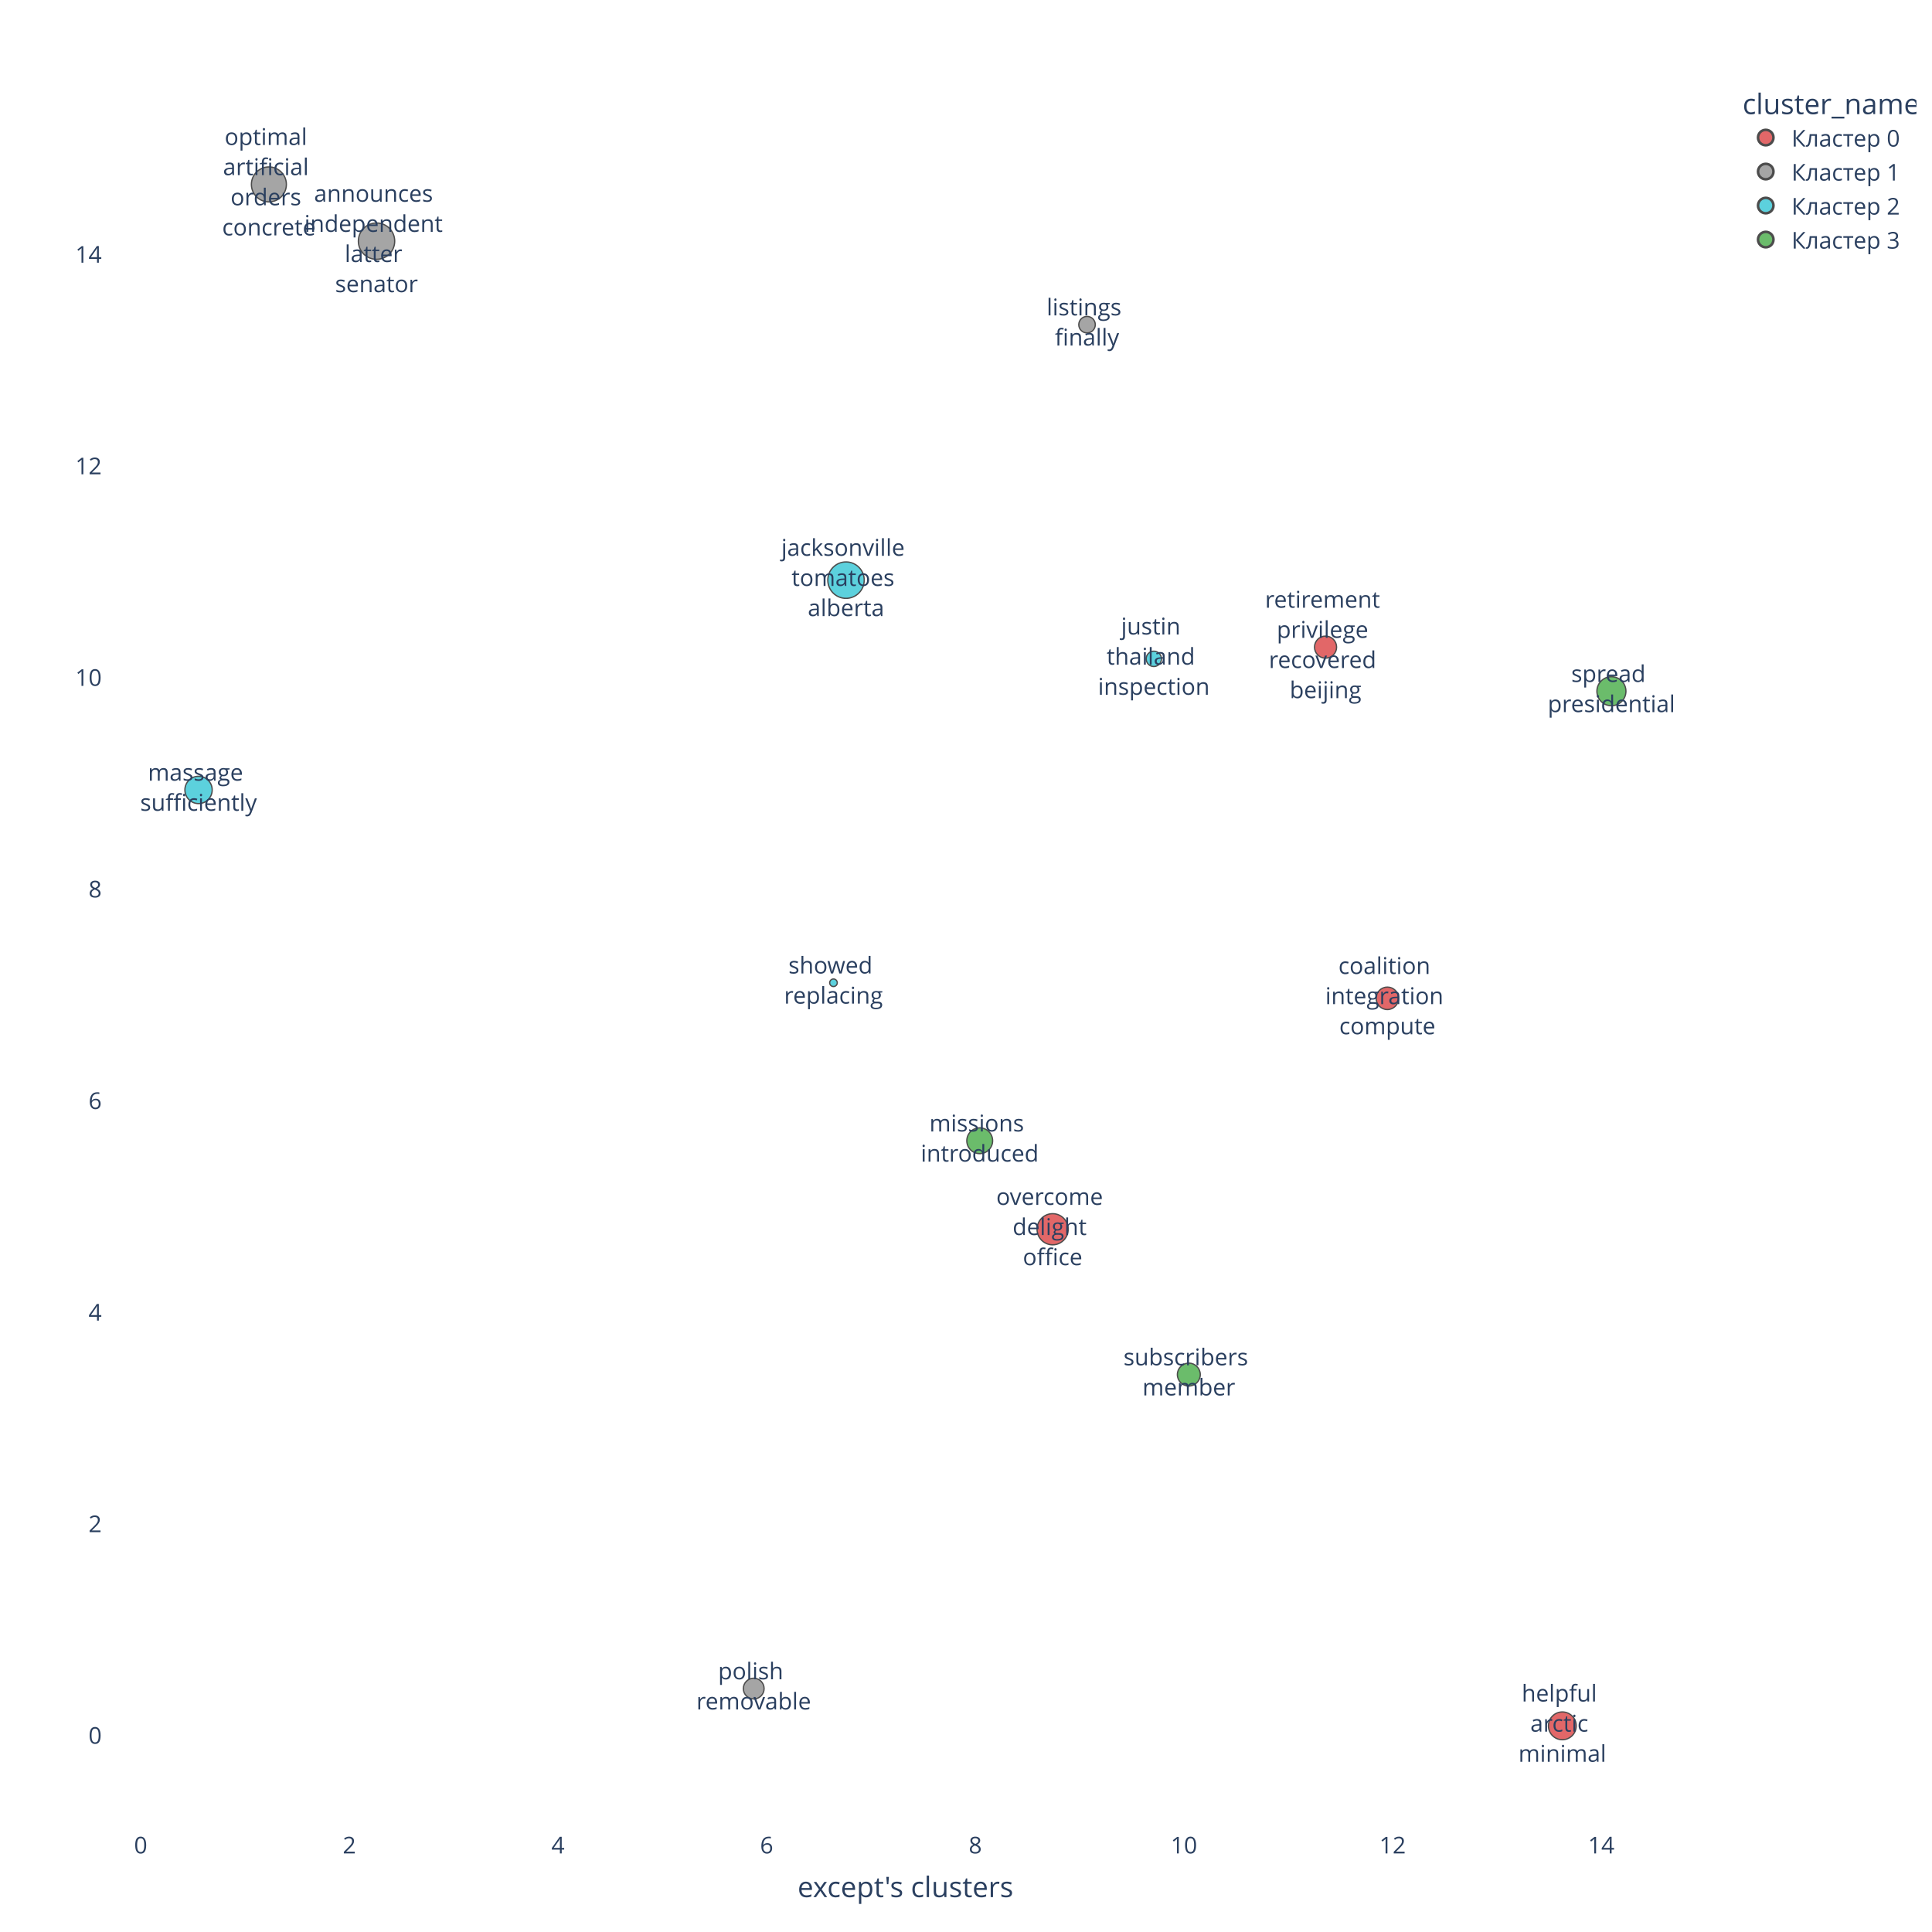
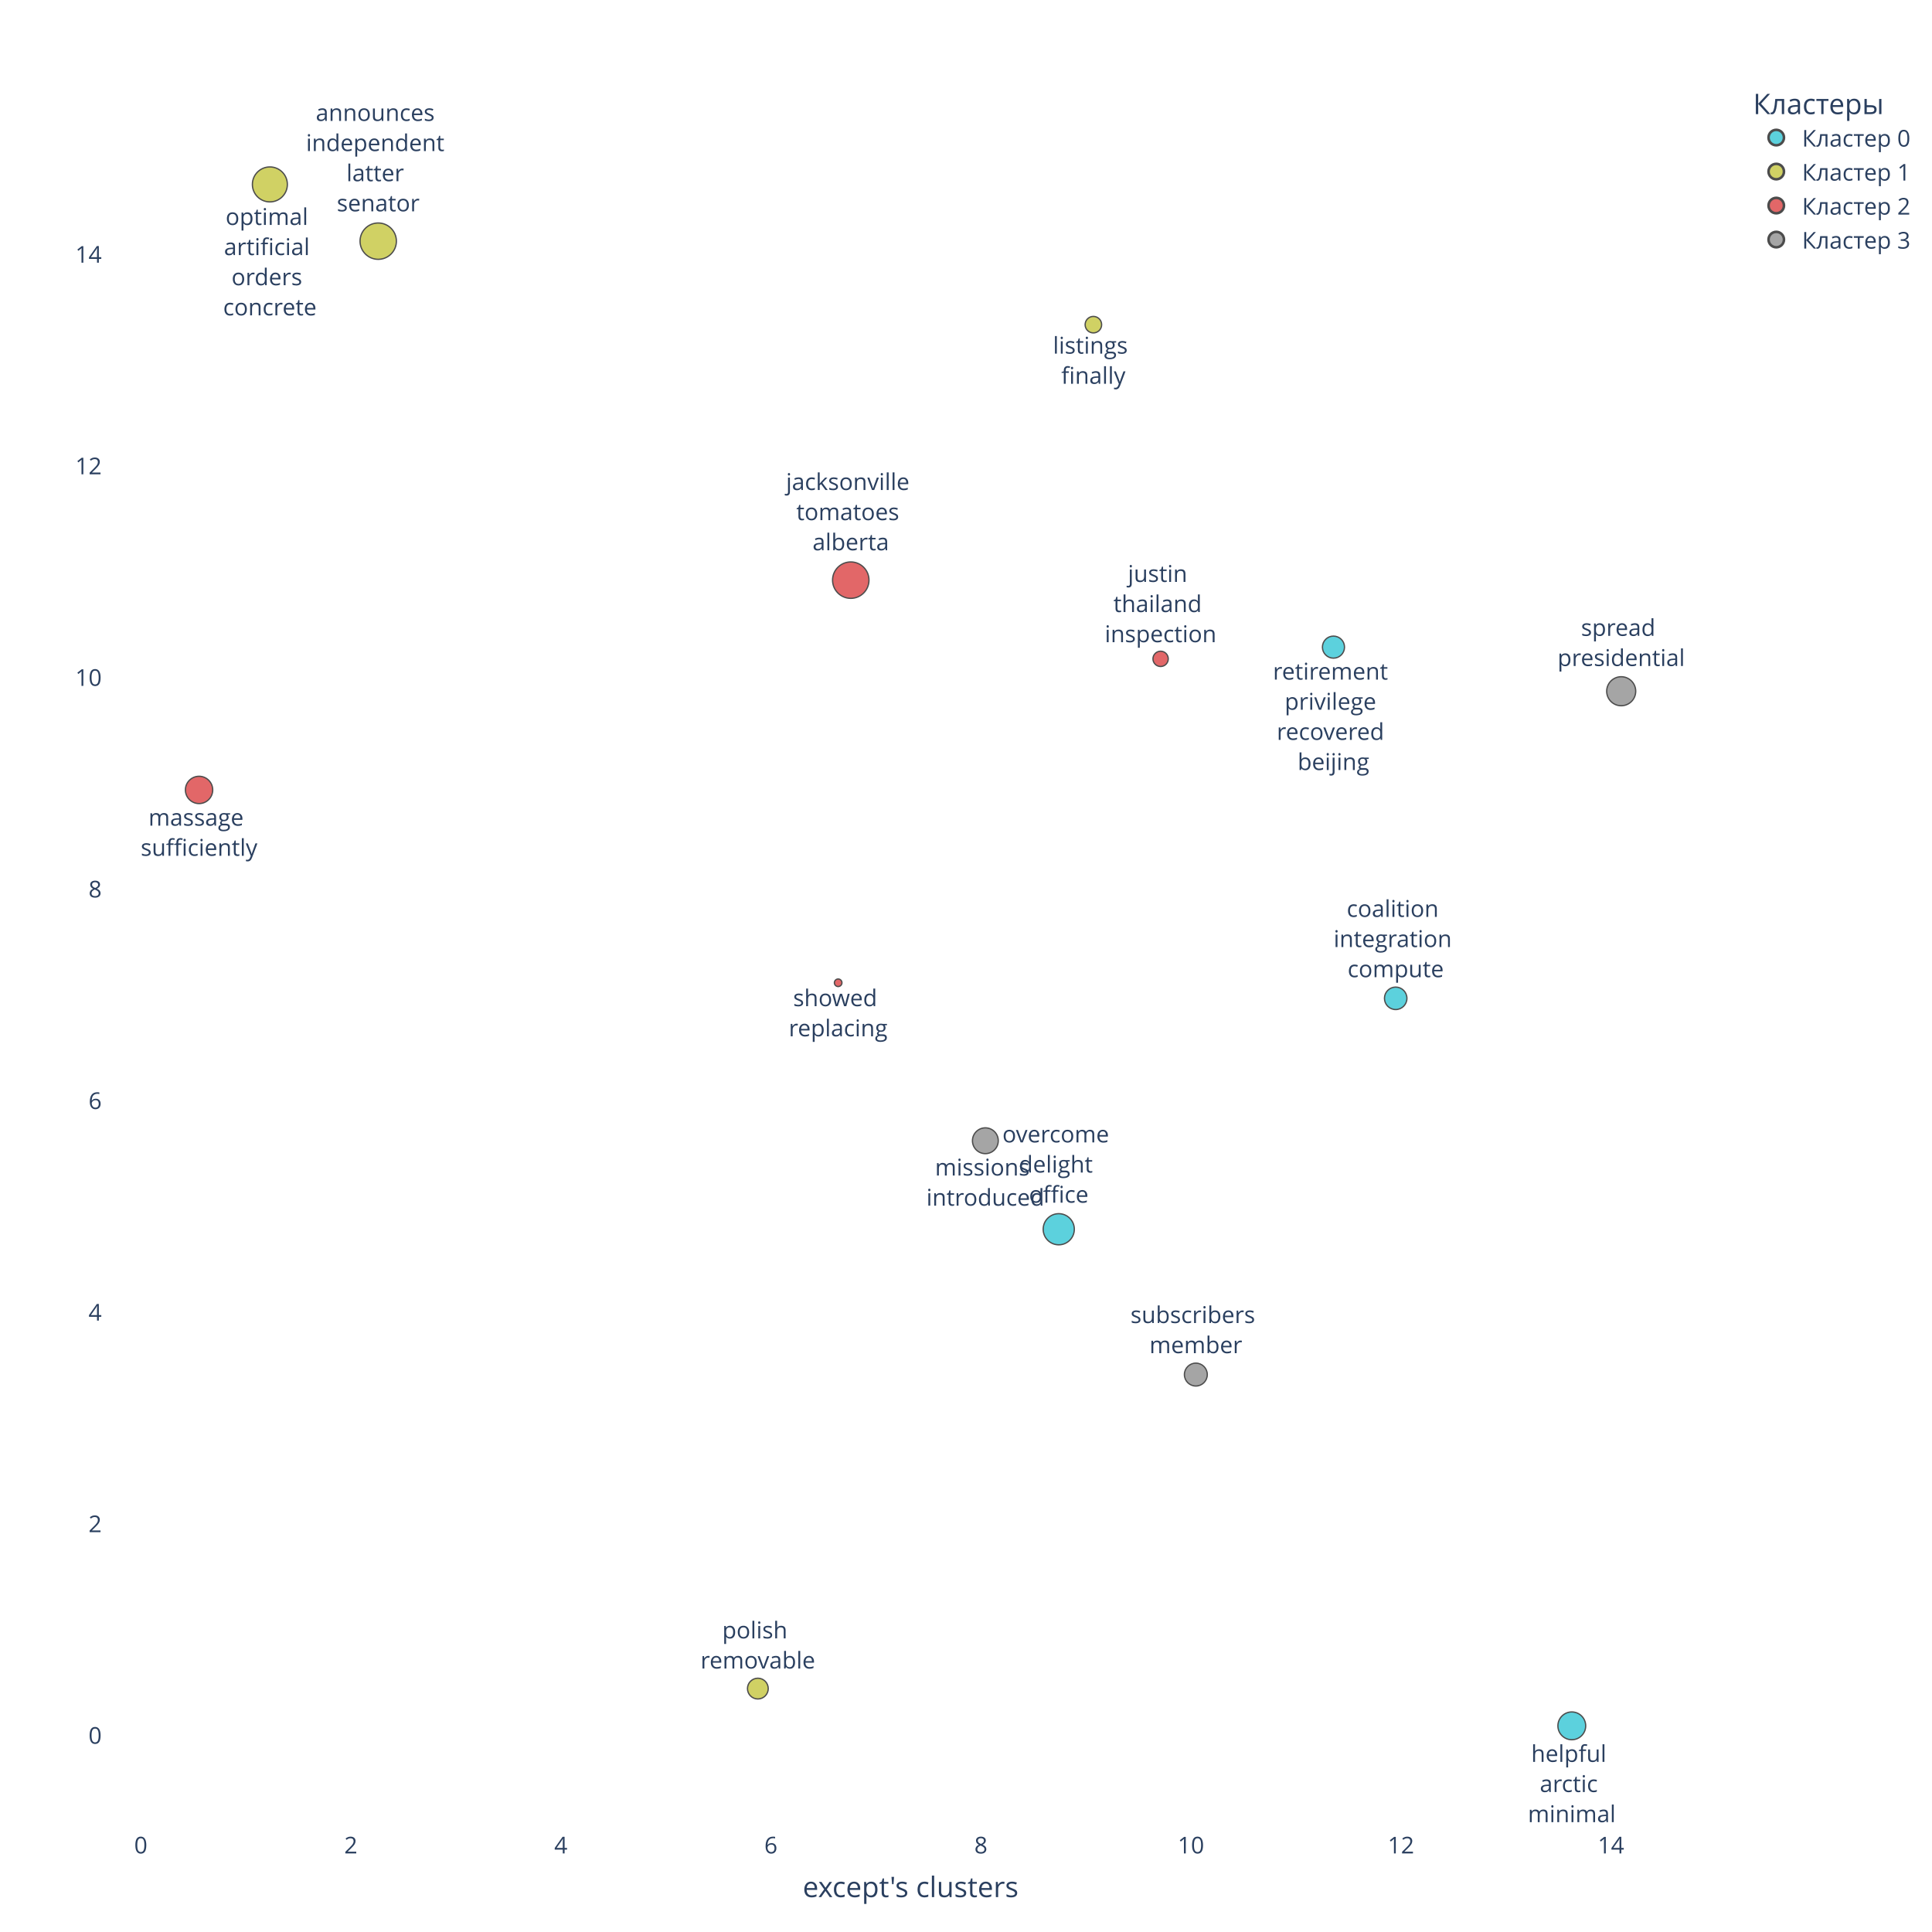
<svg xmlns="http://www.w3.org/2000/svg" class="main-svg" width="1500" height="1500" style="" viewBox="0 0 1500 1500">
  <rect x="0" y="0" width="1500" height="1500" style="fill: rgb(255, 255, 255); fill-opacity: 1;" />
-   <defs id="defs-ab2038">
+   <defs id="defs-b4ad5d">
    <g class="clips">
-       <clipPath id="clipab2038xyplot" class="plotclip">
-         <rect width="1246" height="1360" />
+       <clipPath id="clipb4ad5dxyplot" class="plotclip">
+         <rect width="1254" height="1360" />
      </clipPath>
-       <clipPath class="axesclip" id="clipab2038x">
-         <rect x="80" y="0" width="1246" height="1500" />
+       <clipPath class="axesclip" id="clipb4ad5dx">
+         <rect x="80" y="0" width="1254" height="1500" />
      </clipPath>
-       <clipPath class="axesclip" id="clipab2038y">
+       <clipPath class="axesclip" id="clipb4ad5dy">
        <rect x="0" y="60" width="1500" height="1360" />
      </clipPath>
-       <clipPath class="axesclip" id="clipab2038xy">
-         <rect x="80" y="60" width="1246" height="1360" />
+       <clipPath class="axesclip" id="clipb4ad5dxy">
+         <rect x="80" y="60" width="1254" height="1360" />
      </clipPath>
    </g>
    <g class="gradients" />
    <g class="patterns" />
  </defs>
  <g class="bglayer" />
  <g class="layer-below">
    <g class="imagelayer" />
    <g class="shapelayer" />
  </g>
  <g class="cartesianlayer">
    <g class="subplot xy">
      <g class="layer-subplot">
        <g class="shapelayer" />
        <g class="imagelayer" />
      </g>
      <g class="minor-gridlayer">
        <g class="x" />
        <g class="y" />
      </g>
      <g class="gridlayer">
        <g class="x">
-           <path class="xgrid crisp" transform="translate(271.23,0)" d="M0,60v1360" style="stroke: rgb(255, 255, 255); stroke-opacity: 1; stroke-width: 1px;" />
-           <path class="xgrid crisp" transform="translate(433.23,0)" d="M0,60v1360" style="stroke: rgb(255, 255, 255); stroke-opacity: 1; stroke-width: 1px;" />
-           <path class="xgrid crisp" transform="translate(595.22,0)" d="M0,60v1360" style="stroke: rgb(255, 255, 255); stroke-opacity: 1; stroke-width: 1px;" />
-           <path class="xgrid crisp" transform="translate(757.22,0)" d="M0,60v1360" style="stroke: rgb(255, 255, 255); stroke-opacity: 1; stroke-width: 1px;" />
-           <path class="xgrid crisp" transform="translate(919.21,0)" d="M0,60v1360" style="stroke: rgb(255, 255, 255); stroke-opacity: 1; stroke-width: 1px;" />
-           <path class="xgrid crisp" transform="translate(1081.2,0)" d="M0,60v1360" style="stroke: rgb(255, 255, 255); stroke-opacity: 1; stroke-width: 1px;" />
-           <path class="xgrid crisp" transform="translate(1243.2,0)" d="M0,60v1360" style="stroke: rgb(255, 255, 255); stroke-opacity: 1; stroke-width: 1px;" />
+           <path class="xgrid crisp" transform="translate(272.4,0)" d="M0,60v1360" style="stroke: rgb(255, 255, 255); stroke-opacity: 1; stroke-width: 1px;" />
+           <path class="xgrid crisp" transform="translate(435.46,0)" d="M0,60v1360" style="stroke: rgb(255, 255, 255); stroke-opacity: 1; stroke-width: 1px;" />
+           <path class="xgrid crisp" transform="translate(598.52,0)" d="M0,60v1360" style="stroke: rgb(255, 255, 255); stroke-opacity: 1; stroke-width: 1px;" />
+           <path class="xgrid crisp" transform="translate(761.57,0)" d="M0,60v1360" style="stroke: rgb(255, 255, 255); stroke-opacity: 1; stroke-width: 1px;" />
+           <path class="xgrid crisp" transform="translate(924.63,0)" d="M0,60v1360" style="stroke: rgb(255, 255, 255); stroke-opacity: 1; stroke-width: 1px;" />
+           <path class="xgrid crisp" transform="translate(1087.69,0)" d="M0,60v1360" style="stroke: rgb(255, 255, 255); stroke-opacity: 1; stroke-width: 1px;" />
+           <path class="xgrid crisp" transform="translate(1250.75,0)" d="M0,60v1360" style="stroke: rgb(255, 255, 255); stroke-opacity: 1; stroke-width: 1px;" />
        </g>
        <g class="y">
-           <path class="ygrid crisp" transform="translate(0,1183.28)" d="M80,0h1246" style="stroke: rgb(255, 255, 255); stroke-opacity: 1; stroke-width: 1px;" />
-           <path class="ygrid crisp" transform="translate(0,1019.01)" d="M80,0h1246" style="stroke: rgb(255, 255, 255); stroke-opacity: 1; stroke-width: 1px;" />
-           <path class="ygrid crisp" transform="translate(0,854.74)" d="M80,0h1246" style="stroke: rgb(255, 255, 255); stroke-opacity: 1; stroke-width: 1px;" />
-           <path class="ygrid crisp" transform="translate(0,690.47)" d="M80,0h1246" style="stroke: rgb(255, 255, 255); stroke-opacity: 1; stroke-width: 1px;" />
-           <path class="ygrid crisp" transform="translate(0,526.2)" d="M80,0h1246" style="stroke: rgb(255, 255, 255); stroke-opacity: 1; stroke-width: 1px;" />
-           <path class="ygrid crisp" transform="translate(0,361.93)" d="M80,0h1246" style="stroke: rgb(255, 255, 255); stroke-opacity: 1; stroke-width: 1px;" />
-           <path class="ygrid crisp" transform="translate(0,197.66)" d="M80,0h1246" style="stroke: rgb(255, 255, 255); stroke-opacity: 1; stroke-width: 1px;" />
+           <path class="ygrid crisp" transform="translate(0,1183.28)" d="M80,0h1254" style="stroke: rgb(255, 255, 255); stroke-opacity: 1; stroke-width: 1px;" />
+           <path class="ygrid crisp" transform="translate(0,1019.01)" d="M80,0h1254" style="stroke: rgb(255, 255, 255); stroke-opacity: 1; stroke-width: 1px;" />
+           <path class="ygrid crisp" transform="translate(0,854.74)" d="M80,0h1254" style="stroke: rgb(255, 255, 255); stroke-opacity: 1; stroke-width: 1px;" />
+           <path class="ygrid crisp" transform="translate(0,690.47)" d="M80,0h1254" style="stroke: rgb(255, 255, 255); stroke-opacity: 1; stroke-width: 1px;" />
+           <path class="ygrid crisp" transform="translate(0,526.2)" d="M80,0h1254" style="stroke: rgb(255, 255, 255); stroke-opacity: 1; stroke-width: 1px;" />
+           <path class="ygrid crisp" transform="translate(0,361.93)" d="M80,0h1254" style="stroke: rgb(255, 255, 255); stroke-opacity: 1; stroke-width: 1px;" />
+           <path class="ygrid crisp" transform="translate(0,197.66)" d="M80,0h1254" style="stroke: rgb(255, 255, 255); stroke-opacity: 1; stroke-width: 1px;" />
        </g>
      </g>
      <g class="zerolinelayer">
-         <path class="xzl zl crisp" transform="translate(109.24,0)" d="M0,60v1360" style="stroke: rgb(255, 255, 255); stroke-opacity: 1; stroke-width: 2px;" />
-         <path class="yzl zl crisp" transform="translate(0,1347.55)" d="M80,0h1246" style="stroke: rgb(255, 255, 255); stroke-opacity: 1; stroke-width: 2px;" />
+         <path class="xzl zl crisp" transform="translate(109.34,0)" d="M0,60v1360" style="stroke: rgb(255, 255, 255); stroke-opacity: 1; stroke-width: 2px;" />
+         <path class="yzl zl crisp" transform="translate(0,1347.55)" d="M80,0h1254" style="stroke: rgb(255, 255, 255); stroke-opacity: 1; stroke-width: 2px;" />
      </g>
      <path class="xlines-below" />
      <path class="ylines-below" />
      <g class="overlines-below" />
      <g class="xaxislayer-below" />
      <g class="yaxislayer-below" />
      <g class="overaxes-below" />
-       <g class="plot" transform="translate(80,60)" clip-path="url(#clipab2038xyplot)">
+       <g class="plot" transform="translate(80,60)" clip-path="url(#clipb4ad5dxyplot)">
        <g class="scatterlayer mlayer">
-           <g class="trace scatter tracec1cd8c" style="stroke-miterlimit: 2; opacity: 1;">
+           <g class="trace scatter traceada476" style="stroke-miterlimit: 2; opacity: 1;">
            <g class="fills" />
            <g class="errorbars" />
            <g class="lines" />
            <g class="points">
-               <path class="point" transform="translate(737.26,894.38)" d="M12.09,0A12.09,12.09 0 1,1 0,-12.09A12.09,12.09 0 0,1 12.09,0Z" style="opacity: 0.7; stroke-width: 1px; fill: rgb(214, 39, 40); fill-opacity: 1; stroke: rgb(0, 0, 0); stroke-opacity: 1;" />
-               <path class="point" transform="translate(1132.99,1279.94)" d="M10.79,0A10.79,10.79 0 1,1 0,-10.79A10.79,10.79 0 0,1 10.79,0Z" style="opacity: 0.7; stroke-width: 1px; fill: rgb(214, 39, 40); fill-opacity: 1; stroke: rgb(0, 0, 0); stroke-opacity: 1;" />
-               <path class="point" transform="translate(997.15,715.09)" d="M8.72,0A8.72,8.72 0 1,1 0,-8.72A8.72,8.72 0 0,1 8.72,0Z" style="opacity: 0.7; stroke-width: 1px; fill: rgb(214, 39, 40); fill-opacity: 1; stroke: rgb(0, 0, 0); stroke-opacity: 1;" />
-               <path class="point" transform="translate(949.15,442.43)" d="M8.57,0A8.57,8.57 0 1,1 0,-8.57A8.57,8.57 0 0,1 8.57,0Z" style="opacity: 0.7; stroke-width: 1px; fill: rgb(214, 39, 40); fill-opacity: 1; stroke: rgb(0, 0, 0); stroke-opacity: 1;" />
+               <path class="point" transform="translate(742.01,894.38)" d="M12.09,0A12.09,12.09 0 1,1 0,-12.09A12.09,12.09 0 0,1 12.09,0Z" style="opacity: 0.7; stroke-width: 1px; fill: rgb(23, 190, 207); fill-opacity: 1; stroke: rgb(0, 0, 0); stroke-opacity: 1;" />
+               <path class="point" transform="translate(1140.34,1279.94)" d="M10.79,0A10.79,10.79 0 1,1 0,-10.79A10.79,10.79 0 0,1 10.79,0Z" style="opacity: 0.7; stroke-width: 1px; fill: rgb(23, 190, 207); fill-opacity: 1; stroke: rgb(0, 0, 0); stroke-opacity: 1;" />
+               <path class="point" transform="translate(1003.61,715.09)" d="M8.72,0A8.72,8.72 0 1,1 0,-8.72A8.72,8.72 0 0,1 8.72,0Z" style="opacity: 0.7; stroke-width: 1px; fill: rgb(23, 190, 207); fill-opacity: 1; stroke: rgb(0, 0, 0); stroke-opacity: 1;" />
+               <path class="point" transform="translate(955.3,442.43)" d="M8.57,0A8.57,8.57 0 1,1 0,-8.57A8.57,8.57 0 0,1 8.57,0Z" style="opacity: 0.7; stroke-width: 1px; fill: rgb(23, 190, 207); fill-opacity: 1; stroke: rgb(0, 0, 0); stroke-opacity: 1;" />
            </g>
            <g class="text">
-               <g class="textpoint" transform="translate(0,-18.9)">
-                 <text x="737.26" y="894.38" text-anchor="middle" style="font-family: 'Open Sans', verdana, arial, sans-serif; font-size: 18px; fill: rgb(42, 63, 95); fill-opacity: 1; white-space: pre;">
-                   <tspan class="line" dy="0em" x="737.26" y="894.38">overcome</tspan>
-                   <tspan class="line" dy="1.3em" x="737.26" y="894.38">delight</tspan>
-                   <tspan class="line" dy="2.6em" x="737.26" y="894.38">office</tspan>
-                 </text>
-               </g>
-               <g class="textpoint" transform="translate(0,-18.9)">
-                 <text x="1132.99" y="1279.94" text-anchor="middle" style="font-family: 'Open Sans', verdana, arial, sans-serif; font-size: 18px; fill: rgb(42, 63, 95); fill-opacity: 1; white-space: pre;">
-                   <tspan class="line" dy="0em" x="1132.99" y="1279.94">helpful</tspan>
-                   <tspan class="line" dy="1.3em" x="1132.99" y="1279.94">arctic</tspan>
-                   <tspan class="line" dy="2.6em" x="1132.99" y="1279.94">minimal</tspan>
-                 </text>
-               </g>
-               <g class="textpoint" transform="translate(0,-18.9)">
-                 <text x="997.15" y="715.09" text-anchor="middle" style="font-family: 'Open Sans', verdana, arial, sans-serif; font-size: 18px; fill: rgb(42, 63, 95); fill-opacity: 1; white-space: pre;">
-                   <tspan class="line" dy="0em" x="997.15" y="715.09">coalition</tspan>
-                   <tspan class="line" dy="1.3em" x="997.15" y="715.09">integration</tspan>
-                   <tspan class="line" dy="2.6em" x="997.15" y="715.09">compute</tspan>
-                 </text>
-               </g>
-               <g class="textpoint" transform="translate(0,-30.6)">
-                 <text x="949.15" y="442.43" text-anchor="middle" style="font-family: 'Open Sans', verdana, arial, sans-serif; font-size: 18px; fill: rgb(42, 63, 95); fill-opacity: 1; white-space: pre;">
-                   <tspan class="line" dy="0em" x="949.15" y="442.43">retirement</tspan>
-                   <tspan class="line" dy="1.3em" x="949.15" y="442.43">privilege</tspan>
-                   <tspan class="line" dy="2.6em" x="949.15" y="442.43">recovered</tspan>
-                   <tspan class="line" dy="3.9em" x="949.15" y="442.43">beijing</tspan>
-                 </text>
-               </g>
-             </g>
-           </g>
-           <g class="trace scatter trace6c5288" style="stroke-miterlimit: 2; opacity: 1;">
+               <g class="textpoint" transform="translate(0,-67.41095)">
+                 <text x="742.01" y="894.38" text-anchor="middle" style="font-family: 'Open Sans', verdana, arial, sans-serif; font-size: 18px; fill: rgb(42, 63, 95); fill-opacity: 1; white-space: pre;">
+                   <tspan class="line" dy="0em" x="742.01" y="894.38">overcome</tspan>
+                   <tspan class="line" dy="1.3em" x="742.01" y="894.38">delight</tspan>
+                   <tspan class="line" dy="2.6em" x="742.01" y="894.38">office</tspan>
+                 </text>
+               </g>
+               <g class="textpoint" transform="translate(0,27.98389)">
+                 <text x="1140.34" y="1279.94" text-anchor="middle" style="font-family: 'Open Sans', verdana, arial, sans-serif; font-size: 18px; fill: rgb(42, 63, 95); fill-opacity: 1; white-space: pre;">
+                   <tspan class="line" dy="0em" x="1140.34" y="1279.94">helpful</tspan>
+                   <tspan class="line" dy="1.3em" x="1140.34" y="1279.94">arctic</tspan>
+                   <tspan class="line" dy="2.6em" x="1140.34" y="1279.94">minimal</tspan>
+                 </text>
+               </g>
+               <g class="textpoint" transform="translate(0,-63.2057)">
+                 <text x="1003.61" y="715.09" text-anchor="middle" style="font-family: 'Open Sans', verdana, arial, sans-serif; font-size: 18px; fill: rgb(42, 63, 95); fill-opacity: 1; white-space: pre;">
+                   <tspan class="line" dy="0em" x="1003.61" y="715.09">coalition</tspan>
+                   <tspan class="line" dy="1.3em" x="1003.61" y="715.09">integration</tspan>
+                   <tspan class="line" dy="2.6em" x="1003.61" y="715.09">compute</tspan>
+                 </text>
+               </g>
+               <g class="textpoint" transform="translate(0,25.21474)">
+                 <text x="955.3" y="442.43" text-anchor="middle" style="font-family: 'Open Sans', verdana, arial, sans-serif; font-size: 18px; fill: rgb(42, 63, 95); fill-opacity: 1; white-space: pre;">
+                   <tspan class="line" dy="0em" x="955.3" y="442.43">retirement</tspan>
+                   <tspan class="line" dy="1.3em" x="955.3" y="442.43">privilege</tspan>
+                   <tspan class="line" dy="2.6em" x="955.3" y="442.43">recovered</tspan>
+                   <tspan class="line" dy="3.9em" x="955.3" y="442.43">beijing</tspan>
+                 </text>
+               </g>
+             </g>
+           </g>
+           <g class="trace scatter trace064b34" style="stroke-miterlimit: 2; opacity: 1;">
            <g class="fills" />
            <g class="errorbars" />
            <g class="lines" />
            <g class="points">
-               <path class="point" transform="translate(212.34,127.23)" d="M14.11,0A14.11,14.11 0 1,1 0,-14.11A14.11,14.11 0 0,1 14.11,0Z" style="opacity: 0.7; stroke-width: 1px; fill: rgb(127, 127, 127); fill-opacity: 1; stroke: rgb(0, 0, 0); stroke-opacity: 1;" />
-               <path class="point" transform="translate(128.77,83.18)" d="M13.58,0A13.58,13.58 0 1,1 0,-13.58A13.58,13.58 0 0,1 13.58,0Z" style="opacity: 0.7; stroke-width: 1px; fill: rgb(127, 127, 127); fill-opacity: 1; stroke: rgb(0, 0, 0); stroke-opacity: 1;" />
-               <path class="point" transform="translate(505.18,1251.02)" d="M8.06,0A8.06,8.06 0 1,1 0,-8.06A8.06,8.06 0 0,1 8.06,0Z" style="opacity: 0.7; stroke-width: 1px; fill: rgb(127, 127, 127); fill-opacity: 1; stroke: rgb(0, 0, 0); stroke-opacity: 1;" />
-               <path class="point" transform="translate(763.97,192.07)" d="M6.41,0A6.41,6.41 0 1,1 0,-6.41A6.41,6.41 0 0,1 6.41,0Z" style="opacity: 0.7; stroke-width: 1px; fill: rgb(127, 127, 127); fill-opacity: 1; stroke: rgb(0, 0, 0); stroke-opacity: 1;" />
+               <path class="point" transform="translate(213.65,127.23)" d="M14.11,0A14.11,14.11 0 1,1 0,-14.11A14.11,14.11 0 0,1 14.11,0Z" style="opacity: 0.7; stroke-width: 1px; fill: rgb(188, 189, 34); fill-opacity: 1; stroke: rgb(0, 0, 0); stroke-opacity: 1;" />
+               <path class="point" transform="translate(129.53,83.18)" d="M13.58,0A13.58,13.58 0 1,1 0,-13.58A13.58,13.58 0 0,1 13.58,0Z" style="opacity: 0.7; stroke-width: 1px; fill: rgb(188, 189, 34); fill-opacity: 1; stroke: rgb(0, 0, 0); stroke-opacity: 1;" />
+               <path class="point" transform="translate(508.4,1251.02)" d="M8.06,0A8.06,8.06 0 1,1 0,-8.06A8.06,8.06 0 0,1 8.06,0Z" style="opacity: 0.7; stroke-width: 1px; fill: rgb(188, 189, 34); fill-opacity: 1; stroke: rgb(0, 0, 0); stroke-opacity: 1;" />
+               <path class="point" transform="translate(768.9,192.07)" d="M6.41,0A6.41,6.41 0 1,1 0,-6.41A6.41,6.41 0 0,1 6.41,0Z" style="opacity: 0.7; stroke-width: 1px; fill: rgb(188, 189, 34); fill-opacity: 1; stroke: rgb(0, 0, 0); stroke-opacity: 1;" />
            </g>
            <g class="text">
-               <g class="textpoint" transform="translate(0,-30.6)">
-                 <text x="212.34" y="127.23" text-anchor="middle" style="font-family: 'Open Sans', verdana, arial, sans-serif; font-size: 18px; fill: rgb(42, 63, 95); fill-opacity: 1; white-space: pre;">
-                   <tspan class="line" dy="0em" x="212.34" y="127.23">announces</tspan>
-                   <tspan class="line" dy="1.3em" x="212.34" y="127.23">independent</tspan>
-                   <tspan class="line" dy="2.6em" x="212.34" y="127.23">latter</tspan>
-                   <tspan class="line" dy="3.9em" x="212.34" y="127.23">senator</tspan>
-                 </text>
-               </g>
-               <g class="textpoint" transform="translate(0,-30.6)">
-                 <text x="128.77" y="83.18" text-anchor="middle" style="font-family: 'Open Sans', verdana, arial, sans-serif; font-size: 18px; fill: rgb(42, 63, 95); fill-opacity: 1; white-space: pre;">
-                   <tspan class="line" dy="0em" x="128.77" y="83.18">optimal</tspan>
-                   <tspan class="line" dy="1.3em" x="128.77" y="83.18">artificial</tspan>
-                   <tspan class="line" dy="2.6em" x="128.77" y="83.18">orders</tspan>
-                   <tspan class="line" dy="3.9em" x="128.77" y="83.18">concrete</tspan>
-                 </text>
-               </g>
-               <g class="textpoint" transform="translate(0,-7.2)">
-                 <text x="505.18" y="1251.02" text-anchor="middle" style="font-family: 'Open Sans', verdana, arial, sans-serif; font-size: 18px; fill: rgb(42, 63, 95); fill-opacity: 1; white-space: pre;">
-                   <tspan class="line" dy="0em" x="505.18" y="1251.02">polish</tspan>
-                   <tspan class="line" dy="1.3em" x="505.18" y="1251.02">removable</tspan>
-                 </text>
-               </g>
-               <g class="textpoint" transform="translate(0,-7.2)">
-                 <text x="763.97" y="192.07" text-anchor="middle" style="font-family: 'Open Sans', verdana, arial, sans-serif; font-size: 18px; fill: rgb(42, 63, 95); fill-opacity: 1; white-space: pre;">
-                   <tspan class="line" dy="0em" x="763.97" y="192.07">listings</tspan>
-                   <tspan class="line" dy="1.3em" x="763.97" y="192.07">finally</tspan>
-                 </text>
-               </g>
-             </g>
-           </g>
-           <g class="trace scatter trace29063d" style="stroke-miterlimit: 2; opacity: 1;">
+               <g class="textpoint" transform="translate(0,-93.3417)">
+                 <text x="213.65" y="127.23" text-anchor="middle" style="font-family: 'Open Sans', verdana, arial, sans-serif; font-size: 18px; fill: rgb(42, 63, 95); fill-opacity: 1; white-space: pre;">
+                   <tspan class="line" dy="0em" x="213.65" y="127.23">announces</tspan>
+                   <tspan class="line" dy="1.3em" x="213.65" y="127.23">independent</tspan>
+                   <tspan class="line" dy="2.6em" x="213.65" y="127.23">latter</tspan>
+                   <tspan class="line" dy="3.9em" x="213.65" y="127.23">senator</tspan>
+                 </text>
+               </g>
+               <g class="textpoint" transform="translate(0,31.4766)">
+                 <text x="129.53" y="83.18" text-anchor="middle" style="font-family: 'Open Sans', verdana, arial, sans-serif; font-size: 18px; fill: rgb(42, 63, 95); fill-opacity: 1; white-space: pre;">
+                   <tspan class="line" dy="0em" x="129.53" y="83.18">optimal</tspan>
+                   <tspan class="line" dy="1.3em" x="129.53" y="83.18">artificial</tspan>
+                   <tspan class="line" dy="2.6em" x="129.53" y="83.18">orders</tspan>
+                   <tspan class="line" dy="3.9em" x="129.53" y="83.18">concrete</tspan>
+                 </text>
+               </g>
+               <g class="textpoint" transform="translate(0,-38.97309)">
+                 <text x="508.4" y="1251.02" text-anchor="middle" style="font-family: 'Open Sans', verdana, arial, sans-serif; font-size: 18px; fill: rgb(42, 63, 95); fill-opacity: 1; white-space: pre;">
+                   <tspan class="line" dy="0em" x="508.4" y="1251.02">polish</tspan>
+                   <tspan class="line" dy="1.3em" x="508.4" y="1251.02">removable</tspan>
+                 </text>
+               </g>
+               <g class="textpoint" transform="translate(0,22.50946)">
+                 <text x="768.9" y="192.07" text-anchor="middle" style="font-family: 'Open Sans', verdana, arial, sans-serif; font-size: 18px; fill: rgb(42, 63, 95); fill-opacity: 1; white-space: pre;">
+                   <tspan class="line" dy="0em" x="768.9" y="192.07">listings</tspan>
+                   <tspan class="line" dy="1.3em" x="768.9" y="192.07">finally</tspan>
+                 </text>
+               </g>
+             </g>
+           </g>
+           <g class="trace scatter trace15bd65" style="stroke-miterlimit: 2; opacity: 1;">
            <g class="fills" />
            <g class="errorbars" />
            <g class="lines" />
            <g class="points">
-               <path class="point" transform="translate(576.84,390.42)" d="M14.14,0A14.14,14.14 0 1,1 0,-14.14A14.14,14.14 0 0,1 14.14,0Z" style="opacity: 0.7; stroke-width: 1px; fill: rgb(23, 190, 207); fill-opacity: 1; stroke: rgb(0, 0, 0); stroke-opacity: 1;" />
-               <path class="point" transform="translate(74.15,553.3)" d="M10.6,0A10.6,10.6 0 1,1 0,-10.6A10.6,10.6 0 0,1 10.6,0Z" style="opacity: 0.7; stroke-width: 1px; fill: rgb(23, 190, 207); fill-opacity: 1; stroke: rgb(0, 0, 0); stroke-opacity: 1;" />
-               <path class="point" transform="translate(815.82,451.53)" d="M5.94,0A5.94,5.94 0 1,1 0,-5.94A5.94,5.94 0 0,1 5.94,0Z" style="opacity: 0.7; stroke-width: 1px; fill: rgb(23, 190, 207); fill-opacity: 1; stroke: rgb(0, 0, 0); stroke-opacity: 1;" />
-               <path class="point" transform="translate(567.11,703.02)" d="M2.94,0A2.94,2.94 0 1,1 0,-2.94A2.94,2.94 0 0,1 2.94,0Z" style="opacity: 0.7; stroke-width: 1px; fill: rgb(23, 190, 207); fill-opacity: 1; stroke: rgb(0, 0, 0); stroke-opacity: 1;" />
+               <path class="point" transform="translate(580.54,390.42)" d="M14.14,0A14.14,14.14 0 1,1 0,-14.14A14.14,14.14 0 0,1 14.14,0Z" style="opacity: 0.7; stroke-width: 1px; fill: rgb(214, 39, 40); fill-opacity: 1; stroke: rgb(0, 0, 0); stroke-opacity: 1;" />
+               <path class="point" transform="translate(74.55,553.3)" d="M10.6,0A10.6,10.6 0 1,1 0,-10.6A10.6,10.6 0 0,1 10.6,0Z" style="opacity: 0.7; stroke-width: 1px; fill: rgb(214, 39, 40); fill-opacity: 1; stroke: rgb(0, 0, 0); stroke-opacity: 1;" />
+               <path class="point" transform="translate(821.09,451.53)" d="M5.94,0A5.94,5.94 0 1,1 0,-5.94A5.94,5.94 0 0,1 5.94,0Z" style="opacity: 0.7; stroke-width: 1px; fill: rgb(214, 39, 40); fill-opacity: 1; stroke: rgb(0, 0, 0); stroke-opacity: 1;" />
+               <path class="point" transform="translate(570.75,703.02)" d="M2.94,0A2.94,2.94 0 1,1 0,-2.94A2.94,2.94 0 0,1 2.94,0Z" style="opacity: 0.7; stroke-width: 1px; fill: rgb(214, 39, 40); fill-opacity: 1; stroke: rgb(0, 0, 0); stroke-opacity: 1;" />
            </g>
            <g class="text">
-               <g class="textpoint" transform="translate(0,-18.9)">
-                 <text x="576.84" y="390.42" text-anchor="middle" style="font-family: 'Open Sans', verdana, arial, sans-serif; font-size: 18px; fill: rgb(42, 63, 95); fill-opacity: 1; white-space: pre;">
-                   <tspan class="line" dy="0em" x="576.84" y="390.42">jacksonville</tspan>
-                   <tspan class="line" dy="1.3em" x="576.84" y="390.42">tomatoes</tspan>
-                   <tspan class="line" dy="2.6em" x="576.84" y="390.42">alberta</tspan>
-                 </text>
-               </g>
-               <g class="textpoint" transform="translate(0,-7.2)">
-                 <text x="74.15" y="553.3" text-anchor="middle" style="font-family: 'Open Sans', verdana, arial, sans-serif; font-size: 18px; fill: rgb(42, 63, 95); fill-opacity: 1; white-space: pre;">
-                   <tspan class="line" dy="0em" x="74.15" y="553.3">massage</tspan>
-                   <tspan class="line" dy="1.3em" x="74.15" y="553.3">sufficiently</tspan>
-                 </text>
-               </g>
-               <g class="textpoint" transform="translate(0,-18.9)">
-                 <text x="815.82" y="451.53" text-anchor="middle" style="font-family: 'Open Sans', verdana, arial, sans-serif; font-size: 18px; fill: rgb(42, 63, 95); fill-opacity: 1; white-space: pre;">
-                   <tspan class="line" dy="0em" x="815.82" y="451.53">justin</tspan>
-                   <tspan class="line" dy="1.3em" x="815.82" y="451.53">thailand</tspan>
-                   <tspan class="line" dy="2.6em" x="815.82" y="451.53">inspection</tspan>
-                 </text>
-               </g>
-               <g class="textpoint" transform="translate(0,-7.2)">
-                 <text x="567.11" y="703.02" text-anchor="middle" style="font-family: 'Open Sans', verdana, arial, sans-serif; font-size: 18px; fill: rgb(42, 63, 95); fill-opacity: 1; white-space: pre;">
-                   <tspan class="line" dy="0em" x="567.11" y="703.02">showed</tspan>
-                   <tspan class="line" dy="1.3em" x="567.11" y="703.02">replacing</tspan>
-                 </text>
-               </g>
-             </g>
-           </g>
-           <g class="trace scatter trace1954b5" style="stroke-miterlimit: 2; opacity: 1;">
+               <g class="textpoint" transform="translate(0,-69.97767)">
+                 <text x="580.54" y="390.42" text-anchor="middle" style="font-family: 'Open Sans', verdana, arial, sans-serif; font-size: 18px; fill: rgb(42, 63, 95); fill-opacity: 1; white-space: pre;">
+                   <tspan class="line" dy="0em" x="580.54" y="390.42">jacksonville</tspan>
+                   <tspan class="line" dy="1.3em" x="580.54" y="390.42">tomatoes</tspan>
+                   <tspan class="line" dy="2.6em" x="580.54" y="390.42">alberta</tspan>
+                 </text>
+               </g>
+               <g class="textpoint" transform="translate(0,27.75226)">
+                 <text x="74.55" y="553.3" text-anchor="middle" style="font-family: 'Open Sans', verdana, arial, sans-serif; font-size: 18px; fill: rgb(42, 63, 95); fill-opacity: 1; white-space: pre;">
+                   <tspan class="line" dy="0em" x="74.55" y="553.3">massage</tspan>
+                   <tspan class="line" dy="1.3em" x="74.55" y="553.3">sufficiently</tspan>
+                 </text>
+               </g>
+               <g class="textpoint" transform="translate(0,-59.72296)">
+                 <text x="821.09" y="451.53" text-anchor="middle" style="font-family: 'Open Sans', verdana, arial, sans-serif; font-size: 18px; fill: rgb(42, 63, 95); fill-opacity: 1; white-space: pre;">
+                   <tspan class="line" dy="0em" x="821.09" y="451.53">justin</tspan>
+                   <tspan class="line" dy="1.3em" x="821.09" y="451.53">thailand</tspan>
+                   <tspan class="line" dy="2.6em" x="821.09" y="451.53">inspection</tspan>
+                 </text>
+               </g>
+               <g class="textpoint" transform="translate(0,18.17385)">
+                 <text x="570.75" y="703.02" text-anchor="middle" style="font-family: 'Open Sans', verdana, arial, sans-serif; font-size: 18px; fill: rgb(42, 63, 95); fill-opacity: 1; white-space: pre;">
+                   <tspan class="line" dy="0em" x="570.75" y="703.02">showed</tspan>
+                   <tspan class="line" dy="1.3em" x="570.75" y="703.02">replacing</tspan>
+                 </text>
+               </g>
+             </g>
+           </g>
+           <g class="trace scatter trace0d73fc" style="stroke-miterlimit: 2; opacity: 1;">
            <g class="fills" />
            <g class="errorbars" />
            <g class="lines" />
            <g class="points">
-               <path class="point" transform="translate(1171.1,476.67)" d="M11.27,0A11.27,11.27 0 1,1 0,-11.27A11.27,11.27 0 0,1 11.27,0Z" style="opacity: 0.7; stroke-width: 1px; fill: rgb(44, 160, 44); fill-opacity: 1; stroke: rgb(0, 0, 0); stroke-opacity: 1;" />
-               <path class="point" transform="translate(680.65,825.67)" d="M10.02,0A10.02,10.02 0 1,1 0,-10.02A10.02,10.02 0 0,1 10.02,0Z" style="opacity: 0.7; stroke-width: 1px; fill: rgb(44, 160, 44); fill-opacity: 1; stroke: rgb(0, 0, 0); stroke-opacity: 1;" />
-               <path class="point" transform="translate(843,1007.22)" d="M8.89,0A8.89,8.89 0 1,1 0,-8.89A8.89,8.89 0 0,1 8.89,0Z" style="opacity: 0.7; stroke-width: 1px; fill: rgb(44, 160, 44); fill-opacity: 1; stroke: rgb(0, 0, 0); stroke-opacity: 1;" />
+               <path class="point" transform="translate(1178.7,476.67)" d="M11.27,0A11.27,11.27 0 1,1 0,-11.27A11.27,11.27 0 0,1 11.27,0Z" style="opacity: 0.7; stroke-width: 1px; fill: rgb(127, 127, 127); fill-opacity: 1; stroke: rgb(0, 0, 0); stroke-opacity: 1;" />
+               <path class="point" transform="translate(685.03,825.67)" d="M10.02,0A10.02,10.02 0 1,1 0,-10.02A10.02,10.02 0 0,1 10.02,0Z" style="opacity: 0.7; stroke-width: 1px; fill: rgb(127, 127, 127); fill-opacity: 1; stroke: rgb(0, 0, 0); stroke-opacity: 1;" />
+               <path class="point" transform="translate(848.45,1007.22)" d="M8.89,0A8.89,8.89 0 1,1 0,-8.89A8.89,8.89 0 0,1 8.89,0Z" style="opacity: 0.7; stroke-width: 1px; fill: rgb(127, 127, 127); fill-opacity: 1; stroke: rgb(0, 0, 0); stroke-opacity: 1;" />
            </g>
            <g class="text">
-               <g class="textpoint" transform="translate(0,-7.2)">
-                 <text x="1171.1" y="476.67" text-anchor="middle" style="font-family: 'Open Sans', verdana, arial, sans-serif; font-size: 18px; fill: rgb(42, 63, 95); fill-opacity: 1; white-space: pre;">
-                   <tspan class="line" dy="0em" x="1171.1" y="476.67">spread</tspan>
-                   <tspan class="line" dy="1.3em" x="1171.1" y="476.67">presidential</tspan>
-                 </text>
-               </g>
-               <g class="textpoint" transform="translate(0,-7.2)">
-                 <text x="680.65" y="825.67" text-anchor="middle" style="font-family: 'Open Sans', verdana, arial, sans-serif; font-size: 18px; fill: rgb(42, 63, 95); fill-opacity: 1; white-space: pre;">
-                   <tspan class="line" dy="0em" x="680.65" y="825.67">missions</tspan>
-                   <tspan class="line" dy="1.3em" x="680.65" y="825.67">introduced</tspan>
-                 </text>
-               </g>
-               <g class="textpoint" transform="translate(0,-7.2)">
-                 <text x="843" y="1007.22" text-anchor="middle" style="font-family: 'Open Sans', verdana, arial, sans-serif; font-size: 18px; fill: rgb(42, 63, 95); fill-opacity: 1; white-space: pre;">
-                   <tspan class="line" dy="0em" x="843" y="1007.22">subscribers</tspan>
-                   <tspan class="line" dy="1.3em" x="843" y="1007.22">member</tspan>
+               <g class="textpoint" transform="translate(0,-42.98859)">
+                 <text x="1178.7" y="476.67" text-anchor="middle" style="font-family: 'Open Sans', verdana, arial, sans-serif; font-size: 18px; fill: rgb(42, 63, 95); fill-opacity: 1; white-space: pre;">
+                   <tspan class="line" dy="0em" x="1178.7" y="476.67">spread</tspan>
+                   <tspan class="line" dy="1.3em" x="1178.7" y="476.67">presidential</tspan>
+                 </text>
+               </g>
+               <g class="textpoint" transform="translate(0,27.01904)">
+                 <text x="685.03" y="825.67" text-anchor="middle" style="font-family: 'Open Sans', verdana, arial, sans-serif; font-size: 18px; fill: rgb(42, 63, 95); fill-opacity: 1; white-space: pre;">
+                   <tspan class="line" dy="0em" x="685.03" y="825.67">missions</tspan>
+                   <tspan class="line" dy="1.3em" x="685.03" y="825.67">introduced</tspan>
+                 </text>
+               </g>
+               <g class="textpoint" transform="translate(0,-40.01482)">
+                 <text x="848.45" y="1007.22" text-anchor="middle" style="font-family: 'Open Sans', verdana, arial, sans-serif; font-size: 18px; fill: rgb(42, 63, 95); fill-opacity: 1; white-space: pre;">
+                   <tspan class="line" dy="0em" x="848.45" y="1007.22">subscribers</tspan>
+                   <tspan class="line" dy="1.3em" x="848.45" y="1007.22">member</tspan>
                </text>
              </g>
            </g>
          </g>
        </g>
      </g>
      <g class="overplot" />
      <path class="xlines-above crisp" d="M0,0" style="fill: none;" />
      <path class="ylines-above crisp" d="M0,0" style="fill: none;" />
      <g class="overlines-above" />
      <g class="xaxislayer-above">
        <g class="xtick">
-           <text text-anchor="middle" x="0" y="1439" transform="translate(109.24,0)" style="font-family: 'Open Sans', verdana, arial, sans-serif; font-size: 18px; fill: rgb(42, 63, 95); fill-opacity: 1; white-space: pre; opacity: 1;">0</text>
-         </g>
-         <g class="xtick">
-           <text text-anchor="middle" x="0" y="1439" style="font-family: 'Open Sans', verdana, arial, sans-serif; font-size: 18px; fill: rgb(42, 63, 95); fill-opacity: 1; white-space: pre; opacity: 1;" transform="translate(271.23,0)">2</text>
-         </g>
-         <g class="xtick">
-           <text text-anchor="middle" x="0" y="1439" style="font-family: 'Open Sans', verdana, arial, sans-serif; font-size: 18px; fill: rgb(42, 63, 95); fill-opacity: 1; white-space: pre; opacity: 1;" transform="translate(433.23,0)">4</text>
-         </g>
-         <g class="xtick">
-           <text text-anchor="middle" x="0" y="1439" style="font-family: 'Open Sans', verdana, arial, sans-serif; font-size: 18px; fill: rgb(42, 63, 95); fill-opacity: 1; white-space: pre; opacity: 1;" transform="translate(595.22,0)">6</text>
-         </g>
-         <g class="xtick">
-           <text text-anchor="middle" x="0" y="1439" style="font-family: 'Open Sans', verdana, arial, sans-serif; font-size: 18px; fill: rgb(42, 63, 95); fill-opacity: 1; white-space: pre; opacity: 1;" transform="translate(757.22,0)">8</text>
-         </g>
-         <g class="xtick">
-           <text text-anchor="middle" x="0" y="1439" style="font-family: 'Open Sans', verdana, arial, sans-serif; font-size: 18px; fill: rgb(42, 63, 95); fill-opacity: 1; white-space: pre; opacity: 1;" transform="translate(919.21,0)">10</text>
-         </g>
-         <g class="xtick">
-           <text text-anchor="middle" x="0" y="1439" style="font-family: 'Open Sans', verdana, arial, sans-serif; font-size: 18px; fill: rgb(42, 63, 95); fill-opacity: 1; white-space: pre; opacity: 1;" transform="translate(1081.2,0)">12</text>
-         </g>
-         <g class="xtick">
-           <text text-anchor="middle" x="0" y="1439" style="font-family: 'Open Sans', verdana, arial, sans-serif; font-size: 18px; fill: rgb(42, 63, 95); fill-opacity: 1; white-space: pre; opacity: 1;" transform="translate(1243.2,0)">14</text>
+           <text text-anchor="middle" x="0" y="1439" transform="translate(109.34,0)" style="font-family: 'Open Sans', verdana, arial, sans-serif; font-size: 18px; fill: rgb(42, 63, 95); fill-opacity: 1; white-space: pre; opacity: 1;">0</text>
+         </g>
+         <g class="xtick">
+           <text text-anchor="middle" x="0" y="1439" style="font-family: 'Open Sans', verdana, arial, sans-serif; font-size: 18px; fill: rgb(42, 63, 95); fill-opacity: 1; white-space: pre; opacity: 1;" transform="translate(272.4,0)">2</text>
+         </g>
+         <g class="xtick">
+           <text text-anchor="middle" x="0" y="1439" style="font-family: 'Open Sans', verdana, arial, sans-serif; font-size: 18px; fill: rgb(42, 63, 95); fill-opacity: 1; white-space: pre; opacity: 1;" transform="translate(435.46,0)">4</text>
+         </g>
+         <g class="xtick">
+           <text text-anchor="middle" x="0" y="1439" style="font-family: 'Open Sans', verdana, arial, sans-serif; font-size: 18px; fill: rgb(42, 63, 95); fill-opacity: 1; white-space: pre; opacity: 1;" transform="translate(598.52,0)">6</text>
+         </g>
+         <g class="xtick">
+           <text text-anchor="middle" x="0" y="1439" style="font-family: 'Open Sans', verdana, arial, sans-serif; font-size: 18px; fill: rgb(42, 63, 95); fill-opacity: 1; white-space: pre; opacity: 1;" transform="translate(761.57,0)">8</text>
+         </g>
+         <g class="xtick">
+           <text text-anchor="middle" x="0" y="1439" style="font-family: 'Open Sans', verdana, arial, sans-serif; font-size: 18px; fill: rgb(42, 63, 95); fill-opacity: 1; white-space: pre; opacity: 1;" transform="translate(924.63,0)">10</text>
+         </g>
+         <g class="xtick">
+           <text text-anchor="middle" x="0" y="1439" style="font-family: 'Open Sans', verdana, arial, sans-serif; font-size: 18px; fill: rgb(42, 63, 95); fill-opacity: 1; white-space: pre; opacity: 1;" transform="translate(1087.69,0)">12</text>
+         </g>
+         <g class="xtick">
+           <text text-anchor="middle" x="0" y="1439" style="font-family: 'Open Sans', verdana, arial, sans-serif; font-size: 18px; fill: rgb(42, 63, 95); fill-opacity: 1; white-space: pre; opacity: 1;" transform="translate(1250.75,0)">14</text>
        </g>
      </g>
      <g class="yaxislayer-above">
        <g class="ytick">
          <text text-anchor="end" x="79" y="6.3" transform="translate(0,1347.55)" style="font-family: 'Open Sans', verdana, arial, sans-serif; font-size: 18px; fill: rgb(42, 63, 95); fill-opacity: 1; white-space: pre; opacity: 1;">0</text>
        </g>
        <g class="ytick">
          <text text-anchor="end" x="79" y="6.3" style="font-family: 'Open Sans', verdana, arial, sans-serif; font-size: 18px; fill: rgb(42, 63, 95); fill-opacity: 1; white-space: pre; opacity: 1;" transform="translate(0,1183.28)">2</text>
        </g>
        <g class="ytick">
          <text text-anchor="end" x="79" y="6.3" style="font-family: 'Open Sans', verdana, arial, sans-serif; font-size: 18px; fill: rgb(42, 63, 95); fill-opacity: 1; white-space: pre; opacity: 1;" transform="translate(0,1019.01)">4</text>
        </g>
        <g class="ytick">
          <text text-anchor="end" x="79" y="6.3" style="font-family: 'Open Sans', verdana, arial, sans-serif; font-size: 18px; fill: rgb(42, 63, 95); fill-opacity: 1; white-space: pre; opacity: 1;" transform="translate(0,854.74)">6</text>
        </g>
        <g class="ytick">
          <text text-anchor="end" x="79" y="6.3" style="font-family: 'Open Sans', verdana, arial, sans-serif; font-size: 18px; fill: rgb(42, 63, 95); fill-opacity: 1; white-space: pre; opacity: 1;" transform="translate(0,690.47)">8</text>
        </g>
        <g class="ytick">
          <text text-anchor="end" x="79" y="6.3" style="font-family: 'Open Sans', verdana, arial, sans-serif; font-size: 18px; fill: rgb(42, 63, 95); fill-opacity: 1; white-space: pre; opacity: 1;" transform="translate(0,526.2)">10</text>
        </g>
        <g class="ytick">
          <text text-anchor="end" x="79" y="6.3" style="font-family: 'Open Sans', verdana, arial, sans-serif; font-size: 18px; fill: rgb(42, 63, 95); fill-opacity: 1; white-space: pre; opacity: 1;" transform="translate(0,361.93)">12</text>
        </g>
        <g class="ytick">
          <text text-anchor="end" x="79" y="6.3" style="font-family: 'Open Sans', verdana, arial, sans-serif; font-size: 18px; fill: rgb(42, 63, 95); fill-opacity: 1; white-space: pre; opacity: 1;" transform="translate(0,197.66)">14</text>
        </g>
      </g>
      <g class="overaxes-above" />
    </g>
  </g>
  <g class="polarlayer" />
  <g class="smithlayer" />
  <g class="ternarylayer" />
  <g class="geolayer" />
  <g class="funnelarealayer" />
  <g class="pielayer" />
  <g class="iciclelayer" />
  <g class="treemaplayer" />
  <g class="sunburstlayer" />
  <g class="glimages" />
-   <defs id="topdefs-ab2038">
+   <defs id="topdefs-b4ad5d">
    <g class="clips" />
-     <clipPath id="legendab2038">
-       <rect width="137" height="145" x="0" y="0" />
+     <clipPath id="legendb4ad5d">
+       <rect width="129" height="145" x="0" y="0" />
    </clipPath>
  </defs>
  <g class="layer-above">
    <g class="imagelayer" />
    <g class="shapelayer" />
  </g>
  <g class="infolayer">
-     <g class="legend" pointer-events="all" transform="translate(1350.92,60)">
-       <rect class="bg" shape-rendering="crispEdges" width="137" height="145" x="0" y="0" style="stroke: rgb(68, 68, 68); stroke-opacity: 1; fill: rgb(255, 255, 255); fill-opacity: 1; stroke-width: 0px;" />
-       <g class="scrollbox" transform="" clip-path="url(#legendab2038)">
-         <text class="legendtitletext" text-anchor="start" x="2" y="28.6" style="font-family: 'Open Sans', verdana, arial, sans-serif; font-size: 22px; fill: rgb(42, 63, 95); fill-opacity: 1; white-space: pre;">cluster_name</text>
+     <g class="legend" pointer-events="all" transform="translate(1359.08,60)">
+       <rect class="bg" shape-rendering="crispEdges" width="129" height="145" x="0" y="0" style="stroke: rgb(68, 68, 68); stroke-opacity: 1; fill: rgb(255, 255, 255); fill-opacity: 1; stroke-width: 0px;" />
+       <g class="scrollbox" transform="" clip-path="url(#legendb4ad5d)">
+         <text class="legendtitletext" text-anchor="start" x="2" y="28.6" style="font-family: 'Open Sans', verdana, arial, sans-serif; font-size: 22px; fill: rgb(42, 63, 95); fill-opacity: 1; white-space: pre;">Кластеры</text>
        <g class="groups" transform="">
          <g class="traces" transform="translate(0,46.8)" style="opacity: 1;">
            <text class="legendtext" text-anchor="start" x="40" y="7.02" style="font-family: 'Open Sans', verdana, arial, sans-serif; font-size: 18px; fill: rgb(42, 63, 95); fill-opacity: 1; white-space: pre;">Кластер 0</text>
            <g class="layers" style="opacity: 1;">
              <g class="legendfill" />
              <g class="legendlines" />
              <g class="legendsymbols">
                <g class="legendpoints">
-                   <path class="scatterpts" transform="translate(20,0)" d="M6,0A6,6 0 1,1 0,-6A6,6 0 0,1 6,0Z" style="opacity: 0.7; stroke-width: 2px; fill: rgb(214, 39, 40); fill-opacity: 1; stroke: rgb(0, 0, 0); stroke-opacity: 1;" />
+                   <path class="scatterpts" transform="translate(20,0)" d="M6,0A6,6 0 1,1 0,-6A6,6 0 0,1 6,0Z" style="opacity: 0.7; stroke-width: 2px; fill: rgb(23, 190, 207); fill-opacity: 1; stroke: rgb(0, 0, 0); stroke-opacity: 1;" />
                </g>
              </g>
            </g>
            <rect class="legendtoggle" x="0" y="-13.2" width="123.078" height="26.4" style="fill: rgb(0, 0, 0); fill-opacity: 0;" />
          </g>
        </g>
        <g class="groups" transform="">
          <g class="traces" transform="translate(0,73.2)" style="opacity: 1;">
            <text class="legendtext" text-anchor="start" x="40" y="7.02" style="font-family: 'Open Sans', verdana, arial, sans-serif; font-size: 18px; fill: rgb(42, 63, 95); fill-opacity: 1; white-space: pre;">Кластер 1</text>
            <g class="layers" style="opacity: 1;">
              <g class="legendfill" />
              <g class="legendlines" />
              <g class="legendsymbols">
                <g class="legendpoints">
-                   <path class="scatterpts" transform="translate(20,0)" d="M6,0A6,6 0 1,1 0,-6A6,6 0 0,1 6,0Z" style="opacity: 0.7; stroke-width: 2px; fill: rgb(127, 127, 127); fill-opacity: 1; stroke: rgb(0, 0, 0); stroke-opacity: 1;" />
+                   <path class="scatterpts" transform="translate(20,0)" d="M6,0A6,6 0 1,1 0,-6A6,6 0 0,1 6,0Z" style="opacity: 0.7; stroke-width: 2px; fill: rgb(188, 189, 34); fill-opacity: 1; stroke: rgb(0, 0, 0); stroke-opacity: 1;" />
                </g>
              </g>
            </g>
            <rect class="legendtoggle" x="0" y="-13.2" width="123.078" height="26.4" style="fill: rgb(0, 0, 0); fill-opacity: 0;" />
          </g>
        </g>
        <g class="groups" transform="">
          <g class="traces" transform="translate(0,99.6)" style="opacity: 1;">
            <text class="legendtext" text-anchor="start" x="40" y="7.02" style="font-family: 'Open Sans', verdana, arial, sans-serif; font-size: 18px; fill: rgb(42, 63, 95); fill-opacity: 1; white-space: pre;">Кластер 2</text>
            <g class="layers" style="opacity: 1;">
              <g class="legendfill" />
              <g class="legendlines" />
              <g class="legendsymbols">
                <g class="legendpoints">
-                   <path class="scatterpts" transform="translate(20,0)" d="M6,0A6,6 0 1,1 0,-6A6,6 0 0,1 6,0Z" style="opacity: 0.7; stroke-width: 2px; fill: rgb(23, 190, 207); fill-opacity: 1; stroke: rgb(0, 0, 0); stroke-opacity: 1;" />
+                   <path class="scatterpts" transform="translate(20,0)" d="M6,0A6,6 0 1,1 0,-6A6,6 0 0,1 6,0Z" style="opacity: 0.7; stroke-width: 2px; fill: rgb(214, 39, 40); fill-opacity: 1; stroke: rgb(0, 0, 0); stroke-opacity: 1;" />
                </g>
              </g>
            </g>
            <rect class="legendtoggle" x="0" y="-13.2" width="123.078" height="26.4" style="fill: rgb(0, 0, 0); fill-opacity: 0;" />
          </g>
        </g>
        <g class="groups" transform="">
          <g class="traces" transform="translate(0,126)" style="opacity: 1;">
            <text class="legendtext" text-anchor="start" x="40" y="7.02" style="font-family: 'Open Sans', verdana, arial, sans-serif; font-size: 18px; fill: rgb(42, 63, 95); fill-opacity: 1; white-space: pre;">Кластер 3</text>
            <g class="layers" style="opacity: 1;">
              <g class="legendfill" />
              <g class="legendlines" />
              <g class="legendsymbols">
                <g class="legendpoints">
-                   <path class="scatterpts" transform="translate(20,0)" d="M6,0A6,6 0 1,1 0,-6A6,6 0 0,1 6,0Z" style="opacity: 0.7; stroke-width: 2px; fill: rgb(44, 160, 44); fill-opacity: 1; stroke: rgb(0, 0, 0); stroke-opacity: 1;" />
+                   <path class="scatterpts" transform="translate(20,0)" d="M6,0A6,6 0 1,1 0,-6A6,6 0 0,1 6,0Z" style="opacity: 0.7; stroke-width: 2px; fill: rgb(127, 127, 127); fill-opacity: 1; stroke: rgb(0, 0, 0); stroke-opacity: 1;" />
                </g>
              </g>
            </g>
            <rect class="legendtoggle" x="0" y="-13.2" width="123.078" height="26.4" style="fill: rgb(0, 0, 0); fill-opacity: 0;" />
          </g>
        </g>
      </g>
      <rect class="scrollbar" rx="20" ry="3" width="0" height="0" x="0" y="0" style="fill: rgb(128, 139, 164); fill-opacity: 1;" />
    </g>
    <g class="g-gtitle" />
    <g class="g-xtitle">
-       <text class="xtitle" x="703" y="1472.9" text-anchor="middle" style="font-family: 'Open Sans', verdana, arial, sans-serif; font-size: 22px; fill: rgb(42, 63, 95); opacity: 1; font-weight: normal; white-space: pre;">except's  clusters</text>
+       <text class="xtitle" x="707" y="1472.9" text-anchor="middle" style="font-family: 'Open Sans', verdana, arial, sans-serif; font-size: 22px; fill: rgb(42, 63, 95); opacity: 1; font-weight: normal; white-space: pre;">except's  clusters</text>
    </g>
    <g class="g-ytitle" />
  </g>
</svg>
